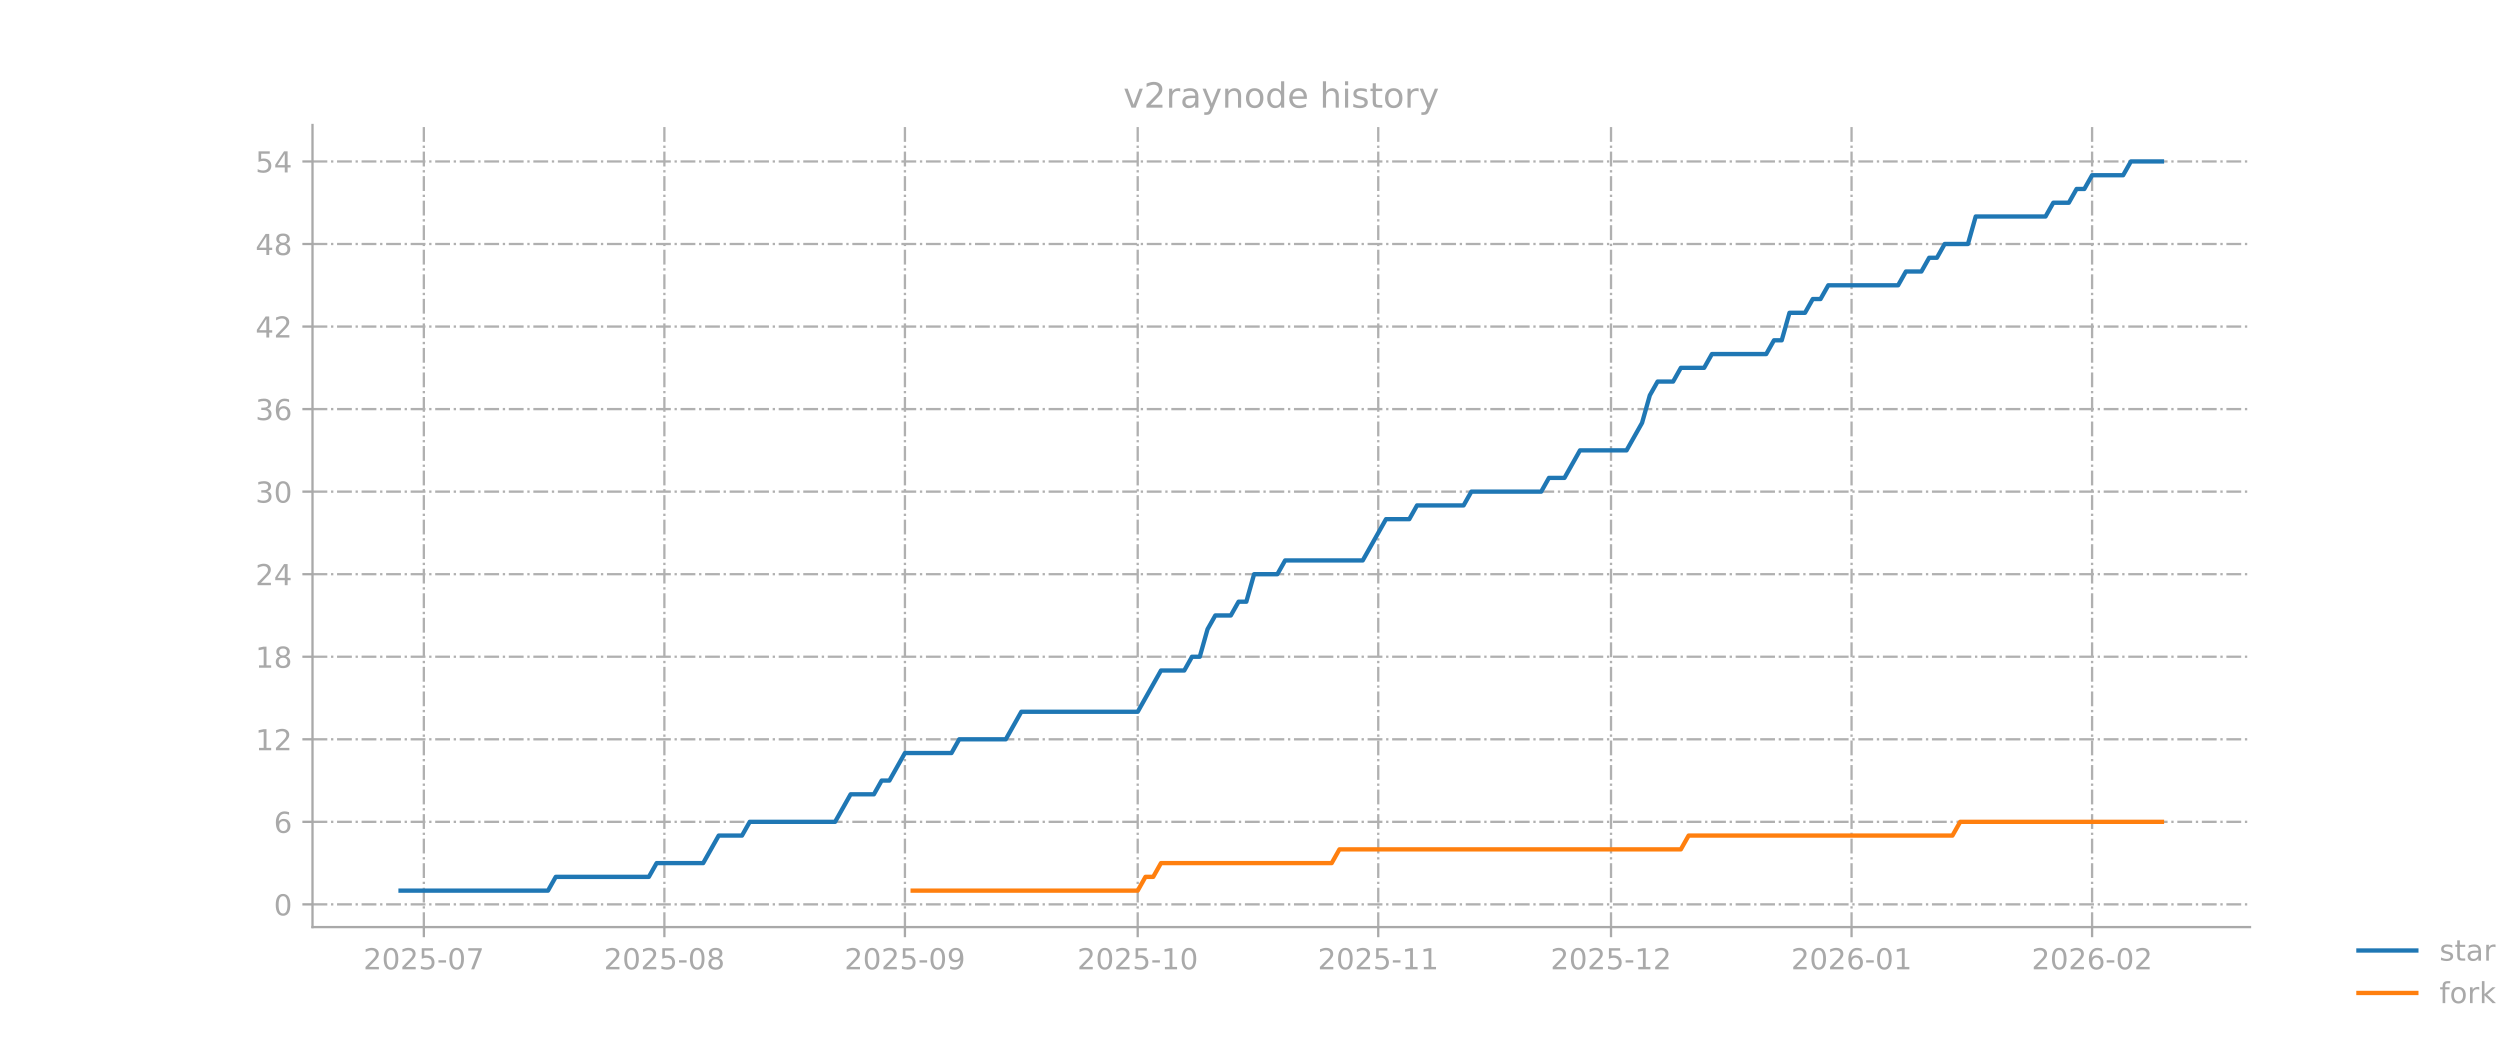
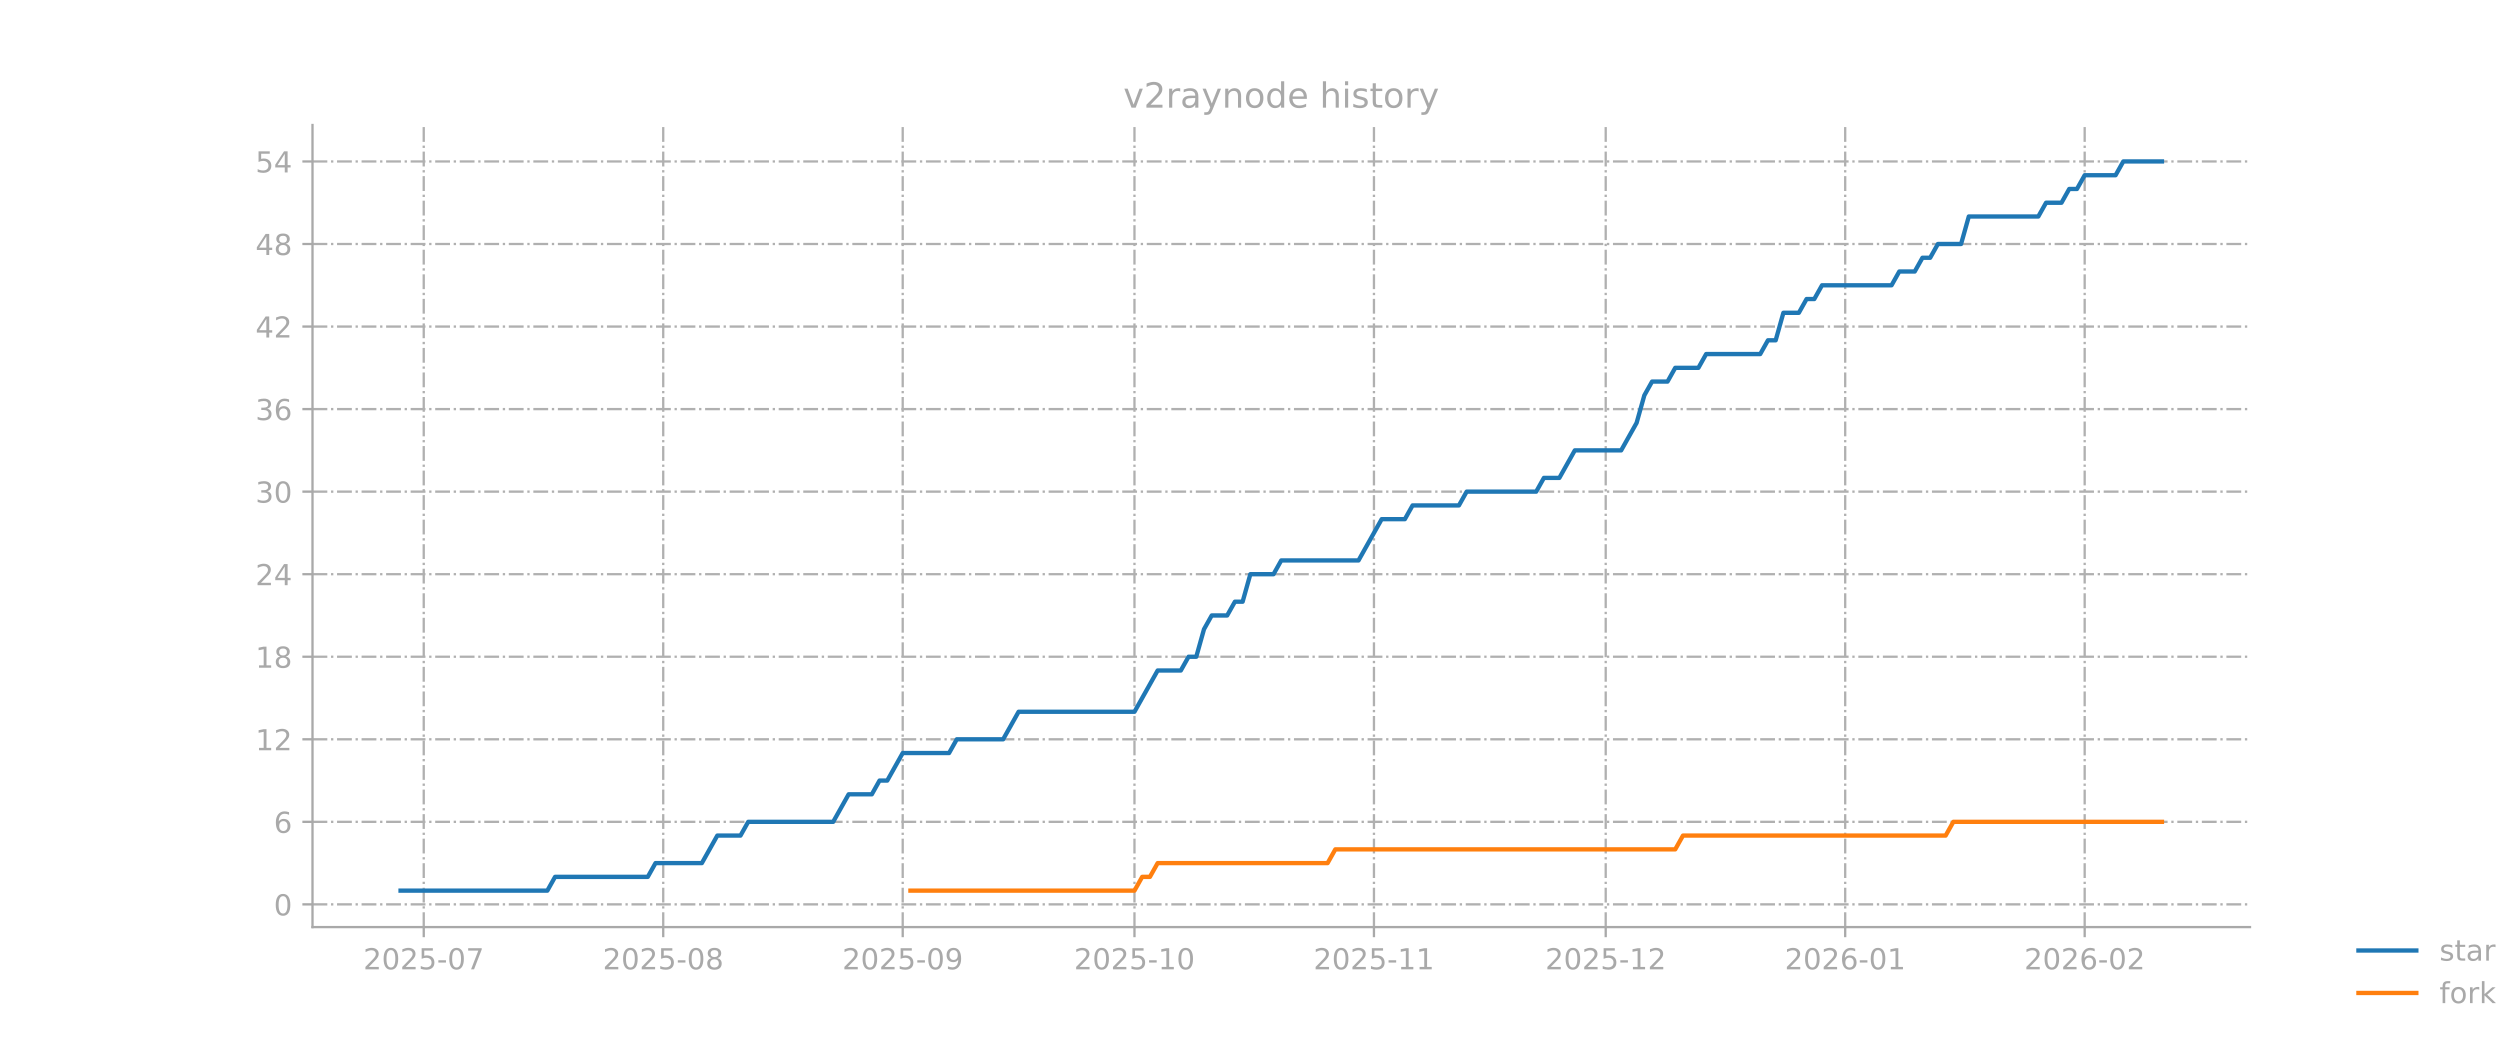
<svg xmlns="http://www.w3.org/2000/svg" xmlns:xlink="http://www.w3.org/1999/xlink" width="864pt" height="360pt" viewBox="0 0 864 360" version="1.1">
  <defs>
    <style type="text/css">*{stroke-linejoin: round; stroke-linecap: butt}</style>
  </defs>
  <g id="figure_1">
    <g id="patch_1">
      <path d="M 0 360  L 864 360  L 864 0  L 0 0  L 0 360  z " style="fill: none; opacity: 0" />
    </g>
    <g id="axes_1">
      <g id="patch_2">
        <path d="M 108 320.4  L 777.6 320.4  L 777.6 43.2  L 108 43.2  L 108 320.4  z " style="fill: none; opacity: 0" />
      </g>
      <g id="matplotlib.axis_1">
        <g id="xtick_1">
          <g id="line2d_1">
-             <path d="M 146.481 320.4  L 146.481 43.2  " clip-path="url(#p16282c2329)" style="fill: none; stroke-dasharray: 5.12,1.28,0.8,1.28; stroke-dashoffset: 0; stroke: #b0b0b0; stroke-width: 0.8" />
+             <path d="M 146.446 320.4  L 146.446 43.2  " clip-path="url(#pd10c9d42b8)" style="fill: none; stroke-dasharray: 5.12,1.28,0.8,1.28; stroke-dashoffset: 0; stroke: #b0b0b0; stroke-width: 0.8" />
          </g>
          <g id="line2d_2">
            <defs>
-               <path id="m0bdd206125" d="M 0 0  L 0 3.5  " style="stroke: #a9a9a9; stroke-width: 0.8" />
+               <path id="m70124c7c45" d="M 0 0  L 0 3.5  " style="stroke: #a9a9a9; stroke-width: 0.8" />
            </defs>
            <g>
-               <use xlink:href="#m0bdd206125" x="146.481" y="320.4" style="fill: #a9a9a9; stroke: #a9a9a9; stroke-width: 0.8" />
+               <use xlink:href="#m70124c7c45" x="146.446" y="320.4" style="fill: #a9a9a9; stroke: #a9a9a9; stroke-width: 0.8" />
            </g>
          </g>
          <g id="text_1">
-             <g style="fill: #a9a9a9" transform="translate(125.5898 334.9984) scale(0.1 -0.1)">
+             <g style="fill: #a9a9a9" transform="translate(125.5545 334.9984) scale(0.1 -0.1)">
              <defs>
                <path id="DejaVuSans-32" d="M 1228 531  L 3431 531  L 3431 0  L 469 0  L 469 531  Q 828 903 1448 1529  Q 2069 2156 2228 2338  Q 2531 2678 2651 2914  Q 2772 3150 2772 3378  Q 2772 3750 2511 3984  Q 2250 4219 1831 4219  Q 1534 4219 1204 4116  Q 875 4013 500 3803  L 500 4441  Q 881 4594 1212 4672  Q 1544 4750 1819 4750  Q 2544 4750 2975 4387  Q 3406 4025 3406 3419  Q 3406 3131 3298 2873  Q 3191 2616 2906 2266  Q 2828 2175 2409 1742  Q 1991 1309 1228 531  z " transform="scale(0.015625)" />
                <path id="DejaVuSans-30" d="M 2034 4250  Q 1547 4250 1301 3770  Q 1056 3291 1056 2328  Q 1056 1369 1301 889  Q 1547 409 2034 409  Q 2525 409 2770 889  Q 3016 1369 3016 2328  Q 3016 3291 2770 3770  Q 2525 4250 2034 4250  z M 2034 4750  Q 2819 4750 3233 4129  Q 3647 3509 3647 2328  Q 3647 1150 3233 529  Q 2819 -91 2034 -91  Q 1250 -91 836 529  Q 422 1150 422 2328  Q 422 3509 836 4129  Q 1250 4750 2034 4750  z " transform="scale(0.015625)" />
                <path id="DejaVuSans-35" d="M 691 4666  L 3169 4666  L 3169 4134  L 1269 4134  L 1269 2991  Q 1406 3038 1543 3061  Q 1681 3084 1819 3084  Q 2600 3084 3056 2656  Q 3513 2228 3513 1497  Q 3513 744 3044 326  Q 2575 -91 1722 -91  Q 1428 -91 1123 -41  Q 819 9 494 109  L 494 744  Q 775 591 1075 516  Q 1375 441 1709 441  Q 2250 441 2565 725  Q 2881 1009 2881 1497  Q 2881 1984 2565 2268  Q 2250 2553 1709 2553  Q 1456 2553 1204 2497  Q 953 2441 691 2322  L 691 4666  z " transform="scale(0.015625)" />
                <path id="DejaVuSans-2d" d="M 313 2009  L 1997 2009  L 1997 1497  L 313 1497  L 313 2009  z " transform="scale(0.015625)" />
                <path id="DejaVuSans-37" d="M 525 4666  L 3525 4666  L 3525 4397  L 1831 0  L 1172 0  L 2766 4134  L 525 4134  L 525 4666  z " transform="scale(0.015625)" />
              </defs>
              <use xlink:href="#DejaVuSans-32" />
              <use xlink:href="#DejaVuSans-30" transform="translate(63.62305 0)" />
              <use xlink:href="#DejaVuSans-32" transform="translate(127.2461 0)" />
              <use xlink:href="#DejaVuSans-35" transform="translate(190.8691 0)" />
              <use xlink:href="#DejaVuSans-2d" transform="translate(254.4922 0)" />
              <use xlink:href="#DejaVuSans-30" transform="translate(290.5762 0)" />
              <use xlink:href="#DejaVuSans-37" transform="translate(354.1992 0)" />
            </g>
          </g>
        </g>
        <g id="xtick_2">
          <g id="line2d_3">
-             <path d="M 229.611 320.4  L 229.611 43.2  " clip-path="url(#p16282c2329)" style="fill: none; stroke-dasharray: 5.12,1.28,0.8,1.28; stroke-dashoffset: 0; stroke: #b0b0b0; stroke-width: 0.8" />
+             <path d="M 229.211 320.4  L 229.211 43.2  " clip-path="url(#pd10c9d42b8)" style="fill: none; stroke-dasharray: 5.12,1.28,0.8,1.28; stroke-dashoffset: 0; stroke: #b0b0b0; stroke-width: 0.8" />
          </g>
          <g id="line2d_4">
            <g>
-               <use xlink:href="#m0bdd206125" x="229.611" y="320.4" style="fill: #a9a9a9; stroke: #a9a9a9; stroke-width: 0.8" />
+               <use xlink:href="#m70124c7c45" x="229.211" y="320.4" style="fill: #a9a9a9; stroke: #a9a9a9; stroke-width: 0.8" />
            </g>
          </g>
          <g id="text_2">
-             <g style="fill: #a9a9a9" transform="translate(208.72 334.9984) scale(0.1 -0.1)">
+             <g style="fill: #a9a9a9" transform="translate(208.3201 334.9984) scale(0.1 -0.1)">
              <defs>
                <path id="DejaVuSans-38" d="M 2034 2216  Q 1584 2216 1326 1975  Q 1069 1734 1069 1313  Q 1069 891 1326 650  Q 1584 409 2034 409  Q 2484 409 2743 651  Q 3003 894 3003 1313  Q 3003 1734 2745 1975  Q 2488 2216 2034 2216  z M 1403 2484  Q 997 2584 770 2862  Q 544 3141 544 3541  Q 544 4100 942 4425  Q 1341 4750 2034 4750  Q 2731 4750 3128 4425  Q 3525 4100 3525 3541  Q 3525 3141 3298 2862  Q 3072 2584 2669 2484  Q 3125 2378 3379 2068  Q 3634 1759 3634 1313  Q 3634 634 3220 271  Q 2806 -91 2034 -91  Q 1263 -91 848 271  Q 434 634 434 1313  Q 434 1759 690 2068  Q 947 2378 1403 2484  z M 1172 3481  Q 1172 3119 1398 2916  Q 1625 2713 2034 2713  Q 2441 2713 2670 2916  Q 2900 3119 2900 3481  Q 2900 3844 2670 4047  Q 2441 4250 2034 4250  Q 1625 4250 1398 4047  Q 1172 3844 1172 3481  z " transform="scale(0.015625)" />
              </defs>
              <use xlink:href="#DejaVuSans-32" />
              <use xlink:href="#DejaVuSans-30" transform="translate(63.62305 0)" />
              <use xlink:href="#DejaVuSans-32" transform="translate(127.2461 0)" />
              <use xlink:href="#DejaVuSans-35" transform="translate(190.8691 0)" />
              <use xlink:href="#DejaVuSans-2d" transform="translate(254.4922 0)" />
              <use xlink:href="#DejaVuSans-30" transform="translate(290.5762 0)" />
              <use xlink:href="#DejaVuSans-38" transform="translate(354.1992 0)" />
            </g>
          </g>
        </g>
        <g id="xtick_3">
          <g id="line2d_5">
-             <path d="M 312.742 320.4  L 312.742 43.2  " clip-path="url(#p16282c2329)" style="fill: none; stroke-dasharray: 5.12,1.28,0.8,1.28; stroke-dashoffset: 0; stroke: #b0b0b0; stroke-width: 0.8" />
+             <path d="M 311.977 320.4  L 311.977 43.2  " clip-path="url(#pd10c9d42b8)" style="fill: none; stroke-dasharray: 5.12,1.28,0.8,1.28; stroke-dashoffset: 0; stroke: #b0b0b0; stroke-width: 0.8" />
          </g>
          <g id="line2d_6">
            <g>
-               <use xlink:href="#m0bdd206125" x="312.742" y="320.4" style="fill: #a9a9a9; stroke: #a9a9a9; stroke-width: 0.8" />
+               <use xlink:href="#m70124c7c45" x="311.977" y="320.4" style="fill: #a9a9a9; stroke: #a9a9a9; stroke-width: 0.8" />
            </g>
          </g>
          <g id="text_3">
-             <g style="fill: #a9a9a9" transform="translate(291.8501 334.9984) scale(0.1 -0.1)">
+             <g style="fill: #a9a9a9" transform="translate(291.0856 334.9984) scale(0.1 -0.1)">
              <defs>
                <path id="DejaVuSans-39" d="M 703 97  L 703 672  Q 941 559 1184 500  Q 1428 441 1663 441  Q 2288 441 2617 861  Q 2947 1281 2994 2138  Q 2813 1869 2534 1725  Q 2256 1581 1919 1581  Q 1219 1581 811 2004  Q 403 2428 403 3163  Q 403 3881 828 4315  Q 1253 4750 1959 4750  Q 2769 4750 3195 4129  Q 3622 3509 3622 2328  Q 3622 1225 3098 567  Q 2575 -91 1691 -91  Q 1453 -91 1209 -44  Q 966 3 703 97  z M 1959 2075  Q 2384 2075 2632 2365  Q 2881 2656 2881 3163  Q 2881 3666 2632 3958  Q 2384 4250 1959 4250  Q 1534 4250 1286 3958  Q 1038 3666 1038 3163  Q 1038 2656 1286 2365  Q 1534 2075 1959 2075  z " transform="scale(0.015625)" />
              </defs>
              <use xlink:href="#DejaVuSans-32" />
              <use xlink:href="#DejaVuSans-30" transform="translate(63.62305 0)" />
              <use xlink:href="#DejaVuSans-32" transform="translate(127.2461 0)" />
              <use xlink:href="#DejaVuSans-35" transform="translate(190.8691 0)" />
              <use xlink:href="#DejaVuSans-2d" transform="translate(254.4922 0)" />
              <use xlink:href="#DejaVuSans-30" transform="translate(290.5762 0)" />
              <use xlink:href="#DejaVuSans-39" transform="translate(354.1992 0)" />
            </g>
          </g>
        </g>
        <g id="xtick_4">
          <g id="line2d_7">
-             <path d="M 393.19 320.4  L 393.19 43.2  " clip-path="url(#p16282c2329)" style="fill: none; stroke-dasharray: 5.12,1.28,0.8,1.28; stroke-dashoffset: 0; stroke: #b0b0b0; stroke-width: 0.8" />
+             <path d="M 392.073 320.4  L 392.073 43.2  " clip-path="url(#pd10c9d42b8)" style="fill: none; stroke-dasharray: 5.12,1.28,0.8,1.28; stroke-dashoffset: 0; stroke: #b0b0b0; stroke-width: 0.8" />
          </g>
          <g id="line2d_8">
            <g>
-               <use xlink:href="#m0bdd206125" x="393.19" y="320.4" style="fill: #a9a9a9; stroke: #a9a9a9; stroke-width: 0.8" />
+               <use xlink:href="#m70124c7c45" x="392.073" y="320.4" style="fill: #a9a9a9; stroke: #a9a9a9; stroke-width: 0.8" />
            </g>
          </g>
          <g id="text_4">
-             <g style="fill: #a9a9a9" transform="translate(372.2987 334.9984) scale(0.1 -0.1)">
+             <g style="fill: #a9a9a9" transform="translate(371.1813 334.9984) scale(0.1 -0.1)">
              <defs>
                <path id="DejaVuSans-31" d="M 794 531  L 1825 531  L 1825 4091  L 703 3866  L 703 4441  L 1819 4666  L 2450 4666  L 2450 531  L 3481 531  L 3481 0  L 794 0  L 794 531  z " transform="scale(0.015625)" />
              </defs>
              <use xlink:href="#DejaVuSans-32" />
              <use xlink:href="#DejaVuSans-30" transform="translate(63.62305 0)" />
              <use xlink:href="#DejaVuSans-32" transform="translate(127.2461 0)" />
              <use xlink:href="#DejaVuSans-35" transform="translate(190.8691 0)" />
              <use xlink:href="#DejaVuSans-2d" transform="translate(254.4922 0)" />
              <use xlink:href="#DejaVuSans-31" transform="translate(290.5762 0)" />
              <use xlink:href="#DejaVuSans-30" transform="translate(354.1992 0)" />
            </g>
          </g>
        </g>
        <g id="xtick_5">
          <g id="line2d_9">
-             <path d="M 476.32 320.4  L 476.32 43.2  " clip-path="url(#p16282c2329)" style="fill: none; stroke-dasharray: 5.12,1.28,0.8,1.28; stroke-dashoffset: 0; stroke: #b0b0b0; stroke-width: 0.8" />
+             <path d="M 474.838 320.4  L 474.838 43.2  " clip-path="url(#pd10c9d42b8)" style="fill: none; stroke-dasharray: 5.12,1.28,0.8,1.28; stroke-dashoffset: 0; stroke: #b0b0b0; stroke-width: 0.8" />
          </g>
          <g id="line2d_10">
            <g>
-               <use xlink:href="#m0bdd206125" x="476.32" y="320.4" style="fill: #a9a9a9; stroke: #a9a9a9; stroke-width: 0.8" />
+               <use xlink:href="#m70124c7c45" x="474.838" y="320.4" style="fill: #a9a9a9; stroke: #a9a9a9; stroke-width: 0.8" />
            </g>
          </g>
          <g id="text_5">
-             <g style="fill: #a9a9a9" transform="translate(455.4288 334.9984) scale(0.1 -0.1)">
+             <g style="fill: #a9a9a9" transform="translate(453.9469 334.9984) scale(0.1 -0.1)">
              <use xlink:href="#DejaVuSans-32" />
              <use xlink:href="#DejaVuSans-30" transform="translate(63.62305 0)" />
              <use xlink:href="#DejaVuSans-32" transform="translate(127.2461 0)" />
              <use xlink:href="#DejaVuSans-35" transform="translate(190.8691 0)" />
              <use xlink:href="#DejaVuSans-2d" transform="translate(254.4922 0)" />
              <use xlink:href="#DejaVuSans-31" transform="translate(290.5762 0)" />
              <use xlink:href="#DejaVuSans-31" transform="translate(354.1992 0)" />
            </g>
          </g>
        </g>
        <g id="xtick_6">
          <g id="line2d_11">
-             <path d="M 556.769 320.4  L 556.769 43.2  " clip-path="url(#p16282c2329)" style="fill: none; stroke-dasharray: 5.12,1.28,0.8,1.28; stroke-dashoffset: 0; stroke: #b0b0b0; stroke-width: 0.8" />
+             <path d="M 554.934 320.4  L 554.934 43.2  " clip-path="url(#pd10c9d42b8)" style="fill: none; stroke-dasharray: 5.12,1.28,0.8,1.28; stroke-dashoffset: 0; stroke: #b0b0b0; stroke-width: 0.8" />
          </g>
          <g id="line2d_12">
            <g>
-               <use xlink:href="#m0bdd206125" x="556.769" y="320.4" style="fill: #a9a9a9; stroke: #a9a9a9; stroke-width: 0.8" />
+               <use xlink:href="#m70124c7c45" x="554.934" y="320.4" style="fill: #a9a9a9; stroke: #a9a9a9; stroke-width: 0.8" />
            </g>
          </g>
          <g id="text_6">
-             <g style="fill: #a9a9a9" transform="translate(535.8774 334.9984) scale(0.1 -0.1)">
+             <g style="fill: #a9a9a9" transform="translate(534.0426 334.9984) scale(0.1 -0.1)">
              <use xlink:href="#DejaVuSans-32" />
              <use xlink:href="#DejaVuSans-30" transform="translate(63.62305 0)" />
              <use xlink:href="#DejaVuSans-32" transform="translate(127.2461 0)" />
              <use xlink:href="#DejaVuSans-35" transform="translate(190.8691 0)" />
              <use xlink:href="#DejaVuSans-2d" transform="translate(254.4922 0)" />
              <use xlink:href="#DejaVuSans-31" transform="translate(290.5762 0)" />
              <use xlink:href="#DejaVuSans-32" transform="translate(354.1992 0)" />
            </g>
          </g>
        </g>
        <g id="xtick_7">
          <g id="line2d_13">
-             <path d="M 639.899 320.4  L 639.899 43.2  " clip-path="url(#p16282c2329)" style="fill: none; stroke-dasharray: 5.12,1.28,0.8,1.28; stroke-dashoffset: 0; stroke: #b0b0b0; stroke-width: 0.8" />
+             <path d="M 637.7 320.4  L 637.7 43.2  " clip-path="url(#pd10c9d42b8)" style="fill: none; stroke-dasharray: 5.12,1.28,0.8,1.28; stroke-dashoffset: 0; stroke: #b0b0b0; stroke-width: 0.8" />
          </g>
          <g id="line2d_14">
            <g>
-               <use xlink:href="#m0bdd206125" x="639.899" y="320.4" style="fill: #a9a9a9; stroke: #a9a9a9; stroke-width: 0.8" />
+               <use xlink:href="#m70124c7c45" x="637.7" y="320.4" style="fill: #a9a9a9; stroke: #a9a9a9; stroke-width: 0.8" />
            </g>
          </g>
          <g id="text_7">
-             <g style="fill: #a9a9a9" transform="translate(619.0075 334.9984) scale(0.1 -0.1)">
+             <g style="fill: #a9a9a9" transform="translate(616.8081 334.9984) scale(0.1 -0.1)">
              <defs>
                <path id="DejaVuSans-36" d="M 2113 2584  Q 1688 2584 1439 2293  Q 1191 2003 1191 1497  Q 1191 994 1439 701  Q 1688 409 2113 409  Q 2538 409 2786 701  Q 3034 994 3034 1497  Q 3034 2003 2786 2293  Q 2538 2584 2113 2584  z M 3366 4563  L 3366 3988  Q 3128 4100 2886 4159  Q 2644 4219 2406 4219  Q 1781 4219 1451 3797  Q 1122 3375 1075 2522  Q 1259 2794 1537 2939  Q 1816 3084 2150 3084  Q 2853 3084 3261 2657  Q 3669 2231 3669 1497  Q 3669 778 3244 343  Q 2819 -91 2113 -91  Q 1303 -91 875 529  Q 447 1150 447 2328  Q 447 3434 972 4092  Q 1497 4750 2381 4750  Q 2619 4750 2861 4703  Q 3103 4656 3366 4563  z " transform="scale(0.015625)" />
              </defs>
              <use xlink:href="#DejaVuSans-32" />
              <use xlink:href="#DejaVuSans-30" transform="translate(63.62305 0)" />
              <use xlink:href="#DejaVuSans-32" transform="translate(127.2461 0)" />
              <use xlink:href="#DejaVuSans-36" transform="translate(190.8691 0)" />
              <use xlink:href="#DejaVuSans-2d" transform="translate(254.4922 0)" />
              <use xlink:href="#DejaVuSans-30" transform="translate(290.5762 0)" />
              <use xlink:href="#DejaVuSans-31" transform="translate(354.1992 0)" />
            </g>
          </g>
        </g>
        <g id="xtick_8">
          <g id="line2d_15">
-             <path d="M 723.029 320.4  L 723.029 43.2  " clip-path="url(#p16282c2329)" style="fill: none; stroke-dasharray: 5.12,1.28,0.8,1.28; stroke-dashoffset: 0; stroke: #b0b0b0; stroke-width: 0.8" />
+             <path d="M 720.465 320.4  L 720.465 43.2  " clip-path="url(#pd10c9d42b8)" style="fill: none; stroke-dasharray: 5.12,1.28,0.8,1.28; stroke-dashoffset: 0; stroke: #b0b0b0; stroke-width: 0.8" />
          </g>
          <g id="line2d_16">
            <g>
-               <use xlink:href="#m0bdd206125" x="723.029" y="320.4" style="fill: #a9a9a9; stroke: #a9a9a9; stroke-width: 0.8" />
+               <use xlink:href="#m70124c7c45" x="720.465" y="320.4" style="fill: #a9a9a9; stroke: #a9a9a9; stroke-width: 0.8" />
            </g>
          </g>
          <g id="text_8">
-             <g style="fill: #a9a9a9" transform="translate(702.1377 334.9984) scale(0.1 -0.1)">
+             <g style="fill: #a9a9a9" transform="translate(699.5737 334.9984) scale(0.1 -0.1)">
              <use xlink:href="#DejaVuSans-32" />
              <use xlink:href="#DejaVuSans-30" transform="translate(63.62305 0)" />
              <use xlink:href="#DejaVuSans-32" transform="translate(127.2461 0)" />
              <use xlink:href="#DejaVuSans-36" transform="translate(190.8691 0)" />
              <use xlink:href="#DejaVuSans-2d" transform="translate(254.4922 0)" />
              <use xlink:href="#DejaVuSans-30" transform="translate(290.5762 0)" />
              <use xlink:href="#DejaVuSans-32" transform="translate(354.1992 0)" />
            </g>
          </g>
        </g>
      </g>
      <g id="matplotlib.axis_2">
        <g id="ytick_1">
          <g id="line2d_17">
-             <path d="M 108 312.555  L 777.6 312.555  " clip-path="url(#p16282c2329)" style="fill: none; stroke-dasharray: 5.12,1.28,0.8,1.28; stroke-dashoffset: 0; stroke: #b0b0b0; stroke-width: 0.8" />
+             <path d="M 108 312.555  L 777.6 312.555  " clip-path="url(#pd10c9d42b8)" style="fill: none; stroke-dasharray: 5.12,1.28,0.8,1.28; stroke-dashoffset: 0; stroke: #b0b0b0; stroke-width: 0.8" />
          </g>
          <g id="line2d_18">
            <defs>
-               <path id="mfa562335da" d="M 0 0  L -3.5 0  " style="stroke: #a9a9a9; stroke-width: 0.8" />
+               <path id="m648d435809" d="M 0 0  L -3.5 0  " style="stroke: #a9a9a9; stroke-width: 0.8" />
            </defs>
            <g>
-               <use xlink:href="#mfa562335da" x="108" y="312.555" style="fill: #a9a9a9; stroke: #a9a9a9; stroke-width: 0.8" />
+               <use xlink:href="#m648d435809" x="108" y="312.555" style="fill: #a9a9a9; stroke: #a9a9a9; stroke-width: 0.8" />
            </g>
          </g>
          <g id="text_9">
            <g style="fill: #a9a9a9" transform="translate(94.6375 316.3539) scale(0.1 -0.1)">
              <use xlink:href="#DejaVuSans-30" />
            </g>
          </g>
        </g>
        <g id="ytick_2">
          <g id="line2d_19">
-             <path d="M 108 284.026  L 777.6 284.026  " clip-path="url(#p16282c2329)" style="fill: none; stroke-dasharray: 5.12,1.28,0.8,1.28; stroke-dashoffset: 0; stroke: #b0b0b0; stroke-width: 0.8" />
+             <path d="M 108 284.026  L 777.6 284.026  " clip-path="url(#pd10c9d42b8)" style="fill: none; stroke-dasharray: 5.12,1.28,0.8,1.28; stroke-dashoffset: 0; stroke: #b0b0b0; stroke-width: 0.8" />
          </g>
          <g id="line2d_20">
            <g>
-               <use xlink:href="#mfa562335da" x="108" y="284.026" style="fill: #a9a9a9; stroke: #a9a9a9; stroke-width: 0.8" />
+               <use xlink:href="#m648d435809" x="108" y="284.026" style="fill: #a9a9a9; stroke: #a9a9a9; stroke-width: 0.8" />
            </g>
          </g>
          <g id="text_10">
            <g style="fill: #a9a9a9" transform="translate(94.6375 287.8256) scale(0.1 -0.1)">
              <use xlink:href="#DejaVuSans-36" />
            </g>
          </g>
        </g>
        <g id="ytick_3">
          <g id="line2d_21">
-             <path d="M 108 255.498  L 777.6 255.498  " clip-path="url(#p16282c2329)" style="fill: none; stroke-dasharray: 5.12,1.28,0.8,1.28; stroke-dashoffset: 0; stroke: #b0b0b0; stroke-width: 0.8" />
+             <path d="M 108 255.498  L 777.6 255.498  " clip-path="url(#pd10c9d42b8)" style="fill: none; stroke-dasharray: 5.12,1.28,0.8,1.28; stroke-dashoffset: 0; stroke: #b0b0b0; stroke-width: 0.8" />
          </g>
          <g id="line2d_22">
            <g>
-               <use xlink:href="#mfa562335da" x="108" y="255.498" style="fill: #a9a9a9; stroke: #a9a9a9; stroke-width: 0.8" />
+               <use xlink:href="#m648d435809" x="108" y="255.498" style="fill: #a9a9a9; stroke: #a9a9a9; stroke-width: 0.8" />
            </g>
          </g>
          <g id="text_11">
            <g style="fill: #a9a9a9" transform="translate(88.275 259.2973) scale(0.1 -0.1)">
              <use xlink:href="#DejaVuSans-31" />
              <use xlink:href="#DejaVuSans-32" transform="translate(63.62305 0)" />
            </g>
          </g>
        </g>
        <g id="ytick_4">
          <g id="line2d_23">
-             <path d="M 108 226.97  L 777.6 226.97  " clip-path="url(#p16282c2329)" style="fill: none; stroke-dasharray: 5.12,1.28,0.8,1.28; stroke-dashoffset: 0; stroke: #b0b0b0; stroke-width: 0.8" />
+             <path d="M 108 226.97  L 777.6 226.97  " clip-path="url(#pd10c9d42b8)" style="fill: none; stroke-dasharray: 5.12,1.28,0.8,1.28; stroke-dashoffset: 0; stroke: #b0b0b0; stroke-width: 0.8" />
          </g>
          <g id="line2d_24">
            <g>
-               <use xlink:href="#mfa562335da" x="108" y="226.97" style="fill: #a9a9a9; stroke: #a9a9a9; stroke-width: 0.8" />
+               <use xlink:href="#m648d435809" x="108" y="226.97" style="fill: #a9a9a9; stroke: #a9a9a9; stroke-width: 0.8" />
            </g>
          </g>
          <g id="text_12">
            <g style="fill: #a9a9a9" transform="translate(88.275 230.769) scale(0.1 -0.1)">
              <use xlink:href="#DejaVuSans-31" />
              <use xlink:href="#DejaVuSans-38" transform="translate(63.62305 0)" />
            </g>
          </g>
        </g>
        <g id="ytick_5">
          <g id="line2d_25">
-             <path d="M 108 198.442  L 777.6 198.442  " clip-path="url(#p16282c2329)" style="fill: none; stroke-dasharray: 5.12,1.28,0.8,1.28; stroke-dashoffset: 0; stroke: #b0b0b0; stroke-width: 0.8" />
+             <path d="M 108 198.442  L 777.6 198.442  " clip-path="url(#pd10c9d42b8)" style="fill: none; stroke-dasharray: 5.12,1.28,0.8,1.28; stroke-dashoffset: 0; stroke: #b0b0b0; stroke-width: 0.8" />
          </g>
          <g id="line2d_26">
            <g>
-               <use xlink:href="#mfa562335da" x="108" y="198.442" style="fill: #a9a9a9; stroke: #a9a9a9; stroke-width: 0.8" />
+               <use xlink:href="#m648d435809" x="108" y="198.442" style="fill: #a9a9a9; stroke: #a9a9a9; stroke-width: 0.8" />
            </g>
          </g>
          <g id="text_13">
            <g style="fill: #a9a9a9" transform="translate(88.275 202.2407) scale(0.1 -0.1)">
              <defs>
                <path id="DejaVuSans-34" d="M 2419 4116  L 825 1625  L 2419 1625  L 2419 4116  z M 2253 4666  L 3047 4666  L 3047 1625  L 3713 1625  L 3713 1100  L 3047 1100  L 3047 0  L 2419 0  L 2419 1100  L 313 1100  L 313 1709  L 2253 4666  z " transform="scale(0.015625)" />
              </defs>
              <use xlink:href="#DejaVuSans-32" />
              <use xlink:href="#DejaVuSans-34" transform="translate(63.62305 0)" />
            </g>
          </g>
        </g>
        <g id="ytick_6">
          <g id="line2d_27">
-             <path d="M 108 169.913  L 777.6 169.913  " clip-path="url(#p16282c2329)" style="fill: none; stroke-dasharray: 5.12,1.28,0.8,1.28; stroke-dashoffset: 0; stroke: #b0b0b0; stroke-width: 0.8" />
+             <path d="M 108 169.913  L 777.6 169.913  " clip-path="url(#pd10c9d42b8)" style="fill: none; stroke-dasharray: 5.12,1.28,0.8,1.28; stroke-dashoffset: 0; stroke: #b0b0b0; stroke-width: 0.8" />
          </g>
          <g id="line2d_28">
            <g>
-               <use xlink:href="#mfa562335da" x="108" y="169.913" style="fill: #a9a9a9; stroke: #a9a9a9; stroke-width: 0.8" />
+               <use xlink:href="#m648d435809" x="108" y="169.913" style="fill: #a9a9a9; stroke: #a9a9a9; stroke-width: 0.8" />
            </g>
          </g>
          <g id="text_14">
            <g style="fill: #a9a9a9" transform="translate(88.275 173.7124) scale(0.1 -0.1)">
              <defs>
                <path id="DejaVuSans-33" d="M 2597 2516  Q 3050 2419 3304 2112  Q 3559 1806 3559 1356  Q 3559 666 3084 287  Q 2609 -91 1734 -91  Q 1441 -91 1130 -33  Q 819 25 488 141  L 488 750  Q 750 597 1062 519  Q 1375 441 1716 441  Q 2309 441 2620 675  Q 2931 909 2931 1356  Q 2931 1769 2642 2001  Q 2353 2234 1838 2234  L 1294 2234  L 1294 2753  L 1863 2753  Q 2328 2753 2575 2939  Q 2822 3125 2822 3475  Q 2822 3834 2567 4026  Q 2313 4219 1838 4219  Q 1578 4219 1281 4162  Q 984 4106 628 3988  L 628 4550  Q 988 4650 1302 4700  Q 1616 4750 1894 4750  Q 2613 4750 3031 4423  Q 3450 4097 3450 3541  Q 3450 3153 3228 2886  Q 3006 2619 2597 2516  z " transform="scale(0.015625)" />
              </defs>
              <use xlink:href="#DejaVuSans-33" />
              <use xlink:href="#DejaVuSans-30" transform="translate(63.62305 0)" />
            </g>
          </g>
        </g>
        <g id="ytick_7">
          <g id="line2d_29">
-             <path d="M 108 141.385  L 777.6 141.385  " clip-path="url(#p16282c2329)" style="fill: none; stroke-dasharray: 5.12,1.28,0.8,1.28; stroke-dashoffset: 0; stroke: #b0b0b0; stroke-width: 0.8" />
+             <path d="M 108 141.385  L 777.6 141.385  " clip-path="url(#pd10c9d42b8)" style="fill: none; stroke-dasharray: 5.12,1.28,0.8,1.28; stroke-dashoffset: 0; stroke: #b0b0b0; stroke-width: 0.8" />
          </g>
          <g id="line2d_30">
            <g>
-               <use xlink:href="#mfa562335da" x="108" y="141.385" style="fill: #a9a9a9; stroke: #a9a9a9; stroke-width: 0.8" />
+               <use xlink:href="#m648d435809" x="108" y="141.385" style="fill: #a9a9a9; stroke: #a9a9a9; stroke-width: 0.8" />
            </g>
          </g>
          <g id="text_15">
            <g style="fill: #a9a9a9" transform="translate(88.275 145.1841) scale(0.1 -0.1)">
              <use xlink:href="#DejaVuSans-33" />
              <use xlink:href="#DejaVuSans-36" transform="translate(63.62305 0)" />
            </g>
          </g>
        </g>
        <g id="ytick_8">
          <g id="line2d_31">
-             <path d="M 108 112.857  L 777.6 112.857  " clip-path="url(#p16282c2329)" style="fill: none; stroke-dasharray: 5.12,1.28,0.8,1.28; stroke-dashoffset: 0; stroke: #b0b0b0; stroke-width: 0.8" />
+             <path d="M 108 112.857  L 777.6 112.857  " clip-path="url(#pd10c9d42b8)" style="fill: none; stroke-dasharray: 5.12,1.28,0.8,1.28; stroke-dashoffset: 0; stroke: #b0b0b0; stroke-width: 0.8" />
          </g>
          <g id="line2d_32">
            <g>
-               <use xlink:href="#mfa562335da" x="108" y="112.857" style="fill: #a9a9a9; stroke: #a9a9a9; stroke-width: 0.8" />
+               <use xlink:href="#m648d435809" x="108" y="112.857" style="fill: #a9a9a9; stroke: #a9a9a9; stroke-width: 0.8" />
            </g>
          </g>
          <g id="text_16">
            <g style="fill: #a9a9a9" transform="translate(88.275 116.6558) scale(0.1 -0.1)">
              <use xlink:href="#DejaVuSans-34" />
              <use xlink:href="#DejaVuSans-32" transform="translate(63.62305 0)" />
            </g>
          </g>
        </g>
        <g id="ytick_9">
          <g id="line2d_33">
-             <path d="M 108 84.328  L 777.6 84.328  " clip-path="url(#p16282c2329)" style="fill: none; stroke-dasharray: 5.12,1.28,0.8,1.28; stroke-dashoffset: 0; stroke: #b0b0b0; stroke-width: 0.8" />
+             <path d="M 108 84.328  L 777.6 84.328  " clip-path="url(#pd10c9d42b8)" style="fill: none; stroke-dasharray: 5.12,1.28,0.8,1.28; stroke-dashoffset: 0; stroke: #b0b0b0; stroke-width: 0.8" />
          </g>
          <g id="line2d_34">
            <g>
-               <use xlink:href="#mfa562335da" x="108" y="84.328" style="fill: #a9a9a9; stroke: #a9a9a9; stroke-width: 0.8" />
+               <use xlink:href="#m648d435809" x="108" y="84.328" style="fill: #a9a9a9; stroke: #a9a9a9; stroke-width: 0.8" />
            </g>
          </g>
          <g id="text_17">
            <g style="fill: #a9a9a9" transform="translate(88.275 88.12752) scale(0.1 -0.1)">
              <use xlink:href="#DejaVuSans-34" />
              <use xlink:href="#DejaVuSans-38" transform="translate(63.62305 0)" />
            </g>
          </g>
        </g>
        <g id="ytick_10">
          <g id="line2d_35">
-             <path d="M 108 55.8  L 777.6 55.8  " clip-path="url(#p16282c2329)" style="fill: none; stroke-dasharray: 5.12,1.28,0.8,1.28; stroke-dashoffset: 0; stroke: #b0b0b0; stroke-width: 0.8" />
+             <path d="M 108 55.8  L 777.6 55.8  " clip-path="url(#pd10c9d42b8)" style="fill: none; stroke-dasharray: 5.12,1.28,0.8,1.28; stroke-dashoffset: 0; stroke: #b0b0b0; stroke-width: 0.8" />
          </g>
          <g id="line2d_36">
            <g>
-               <use xlink:href="#mfa562335da" x="108" y="55.8" style="fill: #a9a9a9; stroke: #a9a9a9; stroke-width: 0.8" />
+               <use xlink:href="#m648d435809" x="108" y="55.8" style="fill: #a9a9a9; stroke: #a9a9a9; stroke-width: 0.8" />
            </g>
          </g>
          <g id="text_18">
            <g style="fill: #a9a9a9" transform="translate(88.275 59.59922) scale(0.1 -0.1)">
              <use xlink:href="#DejaVuSans-35" />
              <use xlink:href="#DejaVuSans-34" transform="translate(63.62305 0)" />
            </g>
          </g>
        </g>
      </g>
      <g id="line2d_37">
-         <path d="M 138.436 307.8  L 189.387 307.8  L 192.069 303.045  L 224.248 303.045  L 226.93 298.291  L 243.019 298.291  L 248.383 288.781  L 256.428 288.781  L 259.109 284.026  L 288.607 284.026  L 293.97 274.517  L 302.015 274.517  L 304.697 269.762  L 307.378 269.762  L 312.742 260.253  L 328.831 260.253  L 331.513 255.498  L 347.603 255.498  L 352.966 245.989  L 393.19 245.989  L 401.235 231.725  L 409.28 231.725  L 411.961 226.97  L 414.643 226.97  L 417.325 217.46  L 420.006 212.706  L 425.369 212.706  L 428.051 207.951  L 430.733 207.951  L 433.414 198.442  L 441.459 198.442  L 444.141 193.687  L 470.957 193.687  L 479.002 179.423  L 487.047 179.423  L 489.728 174.668  L 505.818 174.668  L 508.5 169.913  L 532.634 169.913  L 535.316 165.158  L 540.679 165.158  L 546.042 155.649  L 562.132 155.649  L 567.495 146.14  L 570.177 136.63  L 572.858 131.875  L 578.222 131.875  L 580.903 127.121  L 588.948 127.121  L 591.63 122.366  L 610.401 122.366  L 613.083 117.611  L 615.764 117.611  L 618.446 108.102  L 623.809 108.102  L 626.491 103.347  L 629.172 103.347  L 631.854 98.592  L 655.989 98.592  L 658.67 93.838  L 664.033 93.838  L 666.715 89.083  L 669.397 89.083  L 672.078 84.328  L 680.123 84.328  L 682.805 74.819  L 706.939 74.819  L 709.621 70.064  L 714.984 70.064  L 717.666 65.309  L 720.347 65.309  L 723.029 60.555  L 733.756 60.555  L 736.437 55.8  L 747.164 55.8  L 747.164 55.8  " clip-path="url(#p16282c2329)" style="fill: none; stroke: #1f77b4; stroke-width: 1.5; stroke-linecap: square" />
+         <path d="M 138.436 307.8  L 189.164 307.8  L 191.833 303.045  L 223.872 303.045  L 226.542 298.291  L 242.561 298.291  L 247.9 288.781  L 255.91 288.781  L 258.58 284.026  L 287.948 284.026  L 293.288 274.517  L 301.298 274.517  L 303.967 269.762  L 306.637 269.762  L 311.977 260.253  L 327.996 260.253  L 330.666 255.498  L 346.685 255.498  L 352.025 245.989  L 392.073 245.989  L 400.082 231.725  L 408.092 231.725  L 410.762 226.97  L 413.432 226.97  L 416.101 217.46  L 418.771 212.706  L 424.111 212.706  L 426.781 207.951  L 429.451 207.951  L 432.121 198.442  L 440.13 198.442  L 442.8 193.687  L 469.499 193.687  L 477.508 179.423  L 485.518 179.423  L 488.188 174.668  L 504.207 174.668  L 506.877 169.913  L 530.905 169.913  L 533.575 165.158  L 538.915 165.158  L 544.255 155.649  L 560.274 155.649  L 565.613 146.14  L 568.283 136.63  L 570.953 131.875  L 576.293 131.875  L 578.963 127.121  L 586.972 127.121  L 589.642 122.366  L 608.331 122.366  L 611.001 117.611  L 613.671 117.611  L 616.341 108.102  L 621.68 108.102  L 624.35 103.347  L 627.02 103.347  L 629.69 98.592  L 653.719 98.592  L 656.389 93.838  L 661.728 93.838  L 664.398 89.083  L 667.068 89.083  L 669.738 84.328  L 677.747 84.328  L 680.417 74.819  L 704.446 74.819  L 707.116 70.064  L 712.456 70.064  L 715.125 65.309  L 717.795 65.309  L 720.465 60.555  L 731.144 60.555  L 733.814 55.8  L 747.164 55.8  L 747.164 55.8  " clip-path="url(#pd10c9d42b8)" style="fill: none; stroke: #1f77b4; stroke-width: 1.5; stroke-linecap: square" />
      </g>
      <g id="line2d_38">
-         <path d="M 315.423 307.8  L 393.19 307.8  L 395.872 303.045  L 398.553 303.045  L 401.235 298.291  L 460.231 298.291  L 462.912 293.536  L 580.903 293.536  L 583.585 288.781  L 674.76 288.781  L 677.442 284.026  L 747.164 284.026  L 747.164 284.026  " clip-path="url(#p16282c2329)" style="fill: none; stroke: #ff7f0e; stroke-width: 1.5; stroke-linecap: square" />
+         <path d="M 314.647 307.8  L 392.073 307.8  L 394.743 303.045  L 397.412 303.045  L 400.082 298.291  L 458.819 298.291  L 461.489 293.536  L 578.963 293.536  L 581.633 288.781  L 672.408 288.781  L 675.078 284.026  L 747.164 284.026  L 747.164 284.026  " clip-path="url(#pd10c9d42b8)" style="fill: none; stroke: #ff7f0e; stroke-width: 1.5; stroke-linecap: square" />
      </g>
      <g id="patch_3">
        <path d="M 108 320.4  L 108 43.2  " style="fill: none; stroke: #a9a9a9; stroke-width: 0.8; stroke-linejoin: miter; stroke-linecap: square" />
      </g>
      <g id="patch_4">
        <path d="M 777.6 320.4  L 777.6 43.2  " style="fill: none" />
      </g>
      <g id="patch_5">
        <path d="M 108 320.4  L 777.6 320.4  " style="fill: none; stroke: #a9a9a9; stroke-width: 0.8; stroke-linejoin: miter; stroke-linecap: square" />
      </g>
      <g id="patch_6">
        <path d="M 108 43.2  L 777.6 43.2  " style="fill: none" />
      </g>
      <g id="text_19">
        <g style="fill: #a9a9a9" transform="translate(388.2188 37.2) scale(0.12 -0.12)">
          <defs>
            <path id="DejaVuSans-76" d="M 191 3500  L 800 3500  L 1894 563  L 2988 3500  L 3597 3500  L 2284 0  L 1503 0  L 191 3500  z " transform="scale(0.015625)" />
            <path id="DejaVuSans-72" d="M 2631 2963  Q 2534 3019 2420 3045  Q 2306 3072 2169 3072  Q 1681 3072 1420 2755  Q 1159 2438 1159 1844  L 1159 0  L 581 0  L 581 3500  L 1159 3500  L 1159 2956  Q 1341 3275 1631 3429  Q 1922 3584 2338 3584  Q 2397 3584 2469 3576  Q 2541 3569 2628 3553  L 2631 2963  z " transform="scale(0.015625)" />
            <path id="DejaVuSans-61" d="M 2194 1759  Q 1497 1759 1228 1600  Q 959 1441 959 1056  Q 959 750 1161 570  Q 1363 391 1709 391  Q 2188 391 2477 730  Q 2766 1069 2766 1631  L 2766 1759  L 2194 1759  z M 3341 1997  L 3341 0  L 2766 0  L 2766 531  Q 2569 213 2275 61  Q 1981 -91 1556 -91  Q 1019 -91 701 211  Q 384 513 384 1019  Q 384 1609 779 1909  Q 1175 2209 1959 2209  L 2766 2209  L 2766 2266  Q 2766 2663 2505 2880  Q 2244 3097 1772 3097  Q 1472 3097 1187 3025  Q 903 2953 641 2809  L 641 3341  Q 956 3463 1253 3523  Q 1550 3584 1831 3584  Q 2591 3584 2966 3190  Q 3341 2797 3341 1997  z " transform="scale(0.015625)" />
            <path id="DejaVuSans-79" d="M 2059 -325  Q 1816 -950 1584 -1140  Q 1353 -1331 966 -1331  L 506 -1331  L 506 -850  L 844 -850  Q 1081 -850 1212 -737  Q 1344 -625 1503 -206  L 1606 56  L 191 3500  L 800 3500  L 1894 763  L 2988 3500  L 3597 3500  L 2059 -325  z " transform="scale(0.015625)" />
            <path id="DejaVuSans-6e" d="M 3513 2113  L 3513 0  L 2938 0  L 2938 2094  Q 2938 2591 2744 2837  Q 2550 3084 2163 3084  Q 1697 3084 1428 2787  Q 1159 2491 1159 1978  L 1159 0  L 581 0  L 581 3500  L 1159 3500  L 1159 2956  Q 1366 3272 1645 3428  Q 1925 3584 2291 3584  Q 2894 3584 3203 3211  Q 3513 2838 3513 2113  z " transform="scale(0.015625)" />
            <path id="DejaVuSans-6f" d="M 1959 3097  Q 1497 3097 1228 2736  Q 959 2375 959 1747  Q 959 1119 1226 758  Q 1494 397 1959 397  Q 2419 397 2687 759  Q 2956 1122 2956 1747  Q 2956 2369 2687 2733  Q 2419 3097 1959 3097  z M 1959 3584  Q 2709 3584 3137 3096  Q 3566 2609 3566 1747  Q 3566 888 3137 398  Q 2709 -91 1959 -91  Q 1206 -91 779 398  Q 353 888 353 1747  Q 353 2609 779 3096  Q 1206 3584 1959 3584  z " transform="scale(0.015625)" />
            <path id="DejaVuSans-64" d="M 2906 2969  L 2906 4863  L 3481 4863  L 3481 0  L 2906 0  L 2906 525  Q 2725 213 2448 61  Q 2172 -91 1784 -91  Q 1150 -91 751 415  Q 353 922 353 1747  Q 353 2572 751 3078  Q 1150 3584 1784 3584  Q 2172 3584 2448 3432  Q 2725 3281 2906 2969  z M 947 1747  Q 947 1113 1208 752  Q 1469 391 1925 391  Q 2381 391 2643 752  Q 2906 1113 2906 1747  Q 2906 2381 2643 2742  Q 2381 3103 1925 3103  Q 1469 3103 1208 2742  Q 947 2381 947 1747  z " transform="scale(0.015625)" />
            <path id="DejaVuSans-65" d="M 3597 1894  L 3597 1613  L 953 1613  Q 991 1019 1311 708  Q 1631 397 2203 397  Q 2534 397 2845 478  Q 3156 559 3463 722  L 3463 178  Q 3153 47 2828 -22  Q 2503 -91 2169 -91  Q 1331 -91 842 396  Q 353 884 353 1716  Q 353 2575 817 3079  Q 1281 3584 2069 3584  Q 2775 3584 3186 3129  Q 3597 2675 3597 1894  z M 3022 2063  Q 3016 2534 2758 2815  Q 2500 3097 2075 3097  Q 1594 3097 1305 2825  Q 1016 2553 972 2059  L 3022 2063  z " transform="scale(0.015625)" />
            <path id="DejaVuSans-20" transform="scale(0.015625)" />
            <path id="DejaVuSans-68" d="M 3513 2113  L 3513 0  L 2938 0  L 2938 2094  Q 2938 2591 2744 2837  Q 2550 3084 2163 3084  Q 1697 3084 1428 2787  Q 1159 2491 1159 1978  L 1159 0  L 581 0  L 581 4863  L 1159 4863  L 1159 2956  Q 1366 3272 1645 3428  Q 1925 3584 2291 3584  Q 2894 3584 3203 3211  Q 3513 2838 3513 2113  z " transform="scale(0.015625)" />
            <path id="DejaVuSans-69" d="M 603 3500  L 1178 3500  L 1178 0  L 603 0  L 603 3500  z M 603 4863  L 1178 4863  L 1178 4134  L 603 4134  L 603 4863  z " transform="scale(0.015625)" />
            <path id="DejaVuSans-73" d="M 2834 3397  L 2834 2853  Q 2591 2978 2328 3040  Q 2066 3103 1784 3103  Q 1356 3103 1142 2972  Q 928 2841 928 2578  Q 928 2378 1081 2264  Q 1234 2150 1697 2047  L 1894 2003  Q 2506 1872 2764 1633  Q 3022 1394 3022 966  Q 3022 478 2636 193  Q 2250 -91 1575 -91  Q 1294 -91 989 -36  Q 684 19 347 128  L 347 722  Q 666 556 975 473  Q 1284 391 1588 391  Q 1994 391 2212 530  Q 2431 669 2431 922  Q 2431 1156 2273 1281  Q 2116 1406 1581 1522  L 1381 1569  Q 847 1681 609 1914  Q 372 2147 372 2553  Q 372 3047 722 3315  Q 1072 3584 1716 3584  Q 2034 3584 2315 3537  Q 2597 3491 2834 3397  z " transform="scale(0.015625)" />
            <path id="DejaVuSans-74" d="M 1172 4494  L 1172 3500  L 2356 3500  L 2356 3053  L 1172 3053  L 1172 1153  Q 1172 725 1289 603  Q 1406 481 1766 481  L 2356 481  L 2356 0  L 1766 0  Q 1100 0 847 248  Q 594 497 594 1153  L 594 3053  L 172 3053  L 172 3500  L 594 3500  L 594 4494  L 1172 4494  z " transform="scale(0.015625)" />
          </defs>
          <use xlink:href="#DejaVuSans-76" />
          <use xlink:href="#DejaVuSans-32" transform="translate(59.17969 0)" />
          <use xlink:href="#DejaVuSans-72" transform="translate(122.8027 0)" />
          <use xlink:href="#DejaVuSans-61" transform="translate(163.916 0)" />
          <use xlink:href="#DejaVuSans-79" transform="translate(225.1953 0)" />
          <use xlink:href="#DejaVuSans-6e" transform="translate(284.375 0)" />
          <use xlink:href="#DejaVuSans-6f" transform="translate(347.7539 0)" />
          <use xlink:href="#DejaVuSans-64" transform="translate(408.9355 0)" />
          <use xlink:href="#DejaVuSans-65" transform="translate(472.4121 0)" />
          <use xlink:href="#DejaVuSans-20" transform="translate(533.9355 0)" />
          <use xlink:href="#DejaVuSans-68" transform="translate(565.7227 0)" />
          <use xlink:href="#DejaVuSans-69" transform="translate(629.1016 0)" />
          <use xlink:href="#DejaVuSans-73" transform="translate(656.8848 0)" />
          <use xlink:href="#DejaVuSans-74" transform="translate(708.9844 0)" />
          <use xlink:href="#DejaVuSans-6f" transform="translate(748.1934 0)" />
          <use xlink:href="#DejaVuSans-72" transform="translate(809.375 0)" />
          <use xlink:href="#DejaVuSans-79" transform="translate(850.4883 0)" />
        </g>
      </g>
      <g id="legend_1">
        <g id="line2d_39">
          <path d="M 815.08 328.498  L 825.08 328.498  L 835.08 328.498  " style="fill: none; stroke: #1f77b4; stroke-width: 1.5; stroke-linecap: square" />
        </g>
        <g id="text_20">
          <g style="fill: #a9a9a9" transform="translate(843.08 331.9984) scale(0.1 -0.1)">
            <use xlink:href="#DejaVuSans-73" />
            <use xlink:href="#DejaVuSans-74" transform="translate(52.09961 0)" />
            <use xlink:href="#DejaVuSans-61" transform="translate(91.30859 0)" />
            <use xlink:href="#DejaVuSans-72" transform="translate(152.5879 0)" />
          </g>
        </g>
        <g id="line2d_40">
          <path d="M 815.08 343.177  L 825.08 343.177  L 835.08 343.177  " style="fill: none; stroke: #ff7f0e; stroke-width: 1.5; stroke-linecap: square" />
        </g>
        <g id="text_21">
          <g style="fill: #a9a9a9" transform="translate(843.08 346.6766) scale(0.1 -0.1)">
            <defs>
              <path id="DejaVuSans-66" d="M 2375 4863  L 2375 4384  L 1825 4384  Q 1516 4384 1395 4259  Q 1275 4134 1275 3809  L 1275 3500  L 2222 3500  L 2222 3053  L 1275 3053  L 1275 0  L 697 0  L 697 3053  L 147 3053  L 147 3500  L 697 3500  L 697 3744  Q 697 4328 969 4595  Q 1241 4863 1831 4863  L 2375 4863  z " transform="scale(0.015625)" />
              <path id="DejaVuSans-6b" d="M 581 4863  L 1159 4863  L 1159 1991  L 2875 3500  L 3609 3500  L 1753 1863  L 3688 0  L 2938 0  L 1159 1709  L 1159 0  L 581 0  L 581 4863  z " transform="scale(0.015625)" />
            </defs>
            <use xlink:href="#DejaVuSans-66" />
            <use xlink:href="#DejaVuSans-6f" transform="translate(35.20508 0)" />
            <use xlink:href="#DejaVuSans-72" transform="translate(96.38672 0)" />
            <use xlink:href="#DejaVuSans-6b" transform="translate(137.5 0)" />
          </g>
        </g>
      </g>
    </g>
  </g>
  <defs>
-     <clipPath id="p16282c2329">
+     <clipPath id="pd10c9d42b8">
      <rect x="108" y="43.2" width="669.6" height="277.2" />
    </clipPath>
  </defs>
</svg>
